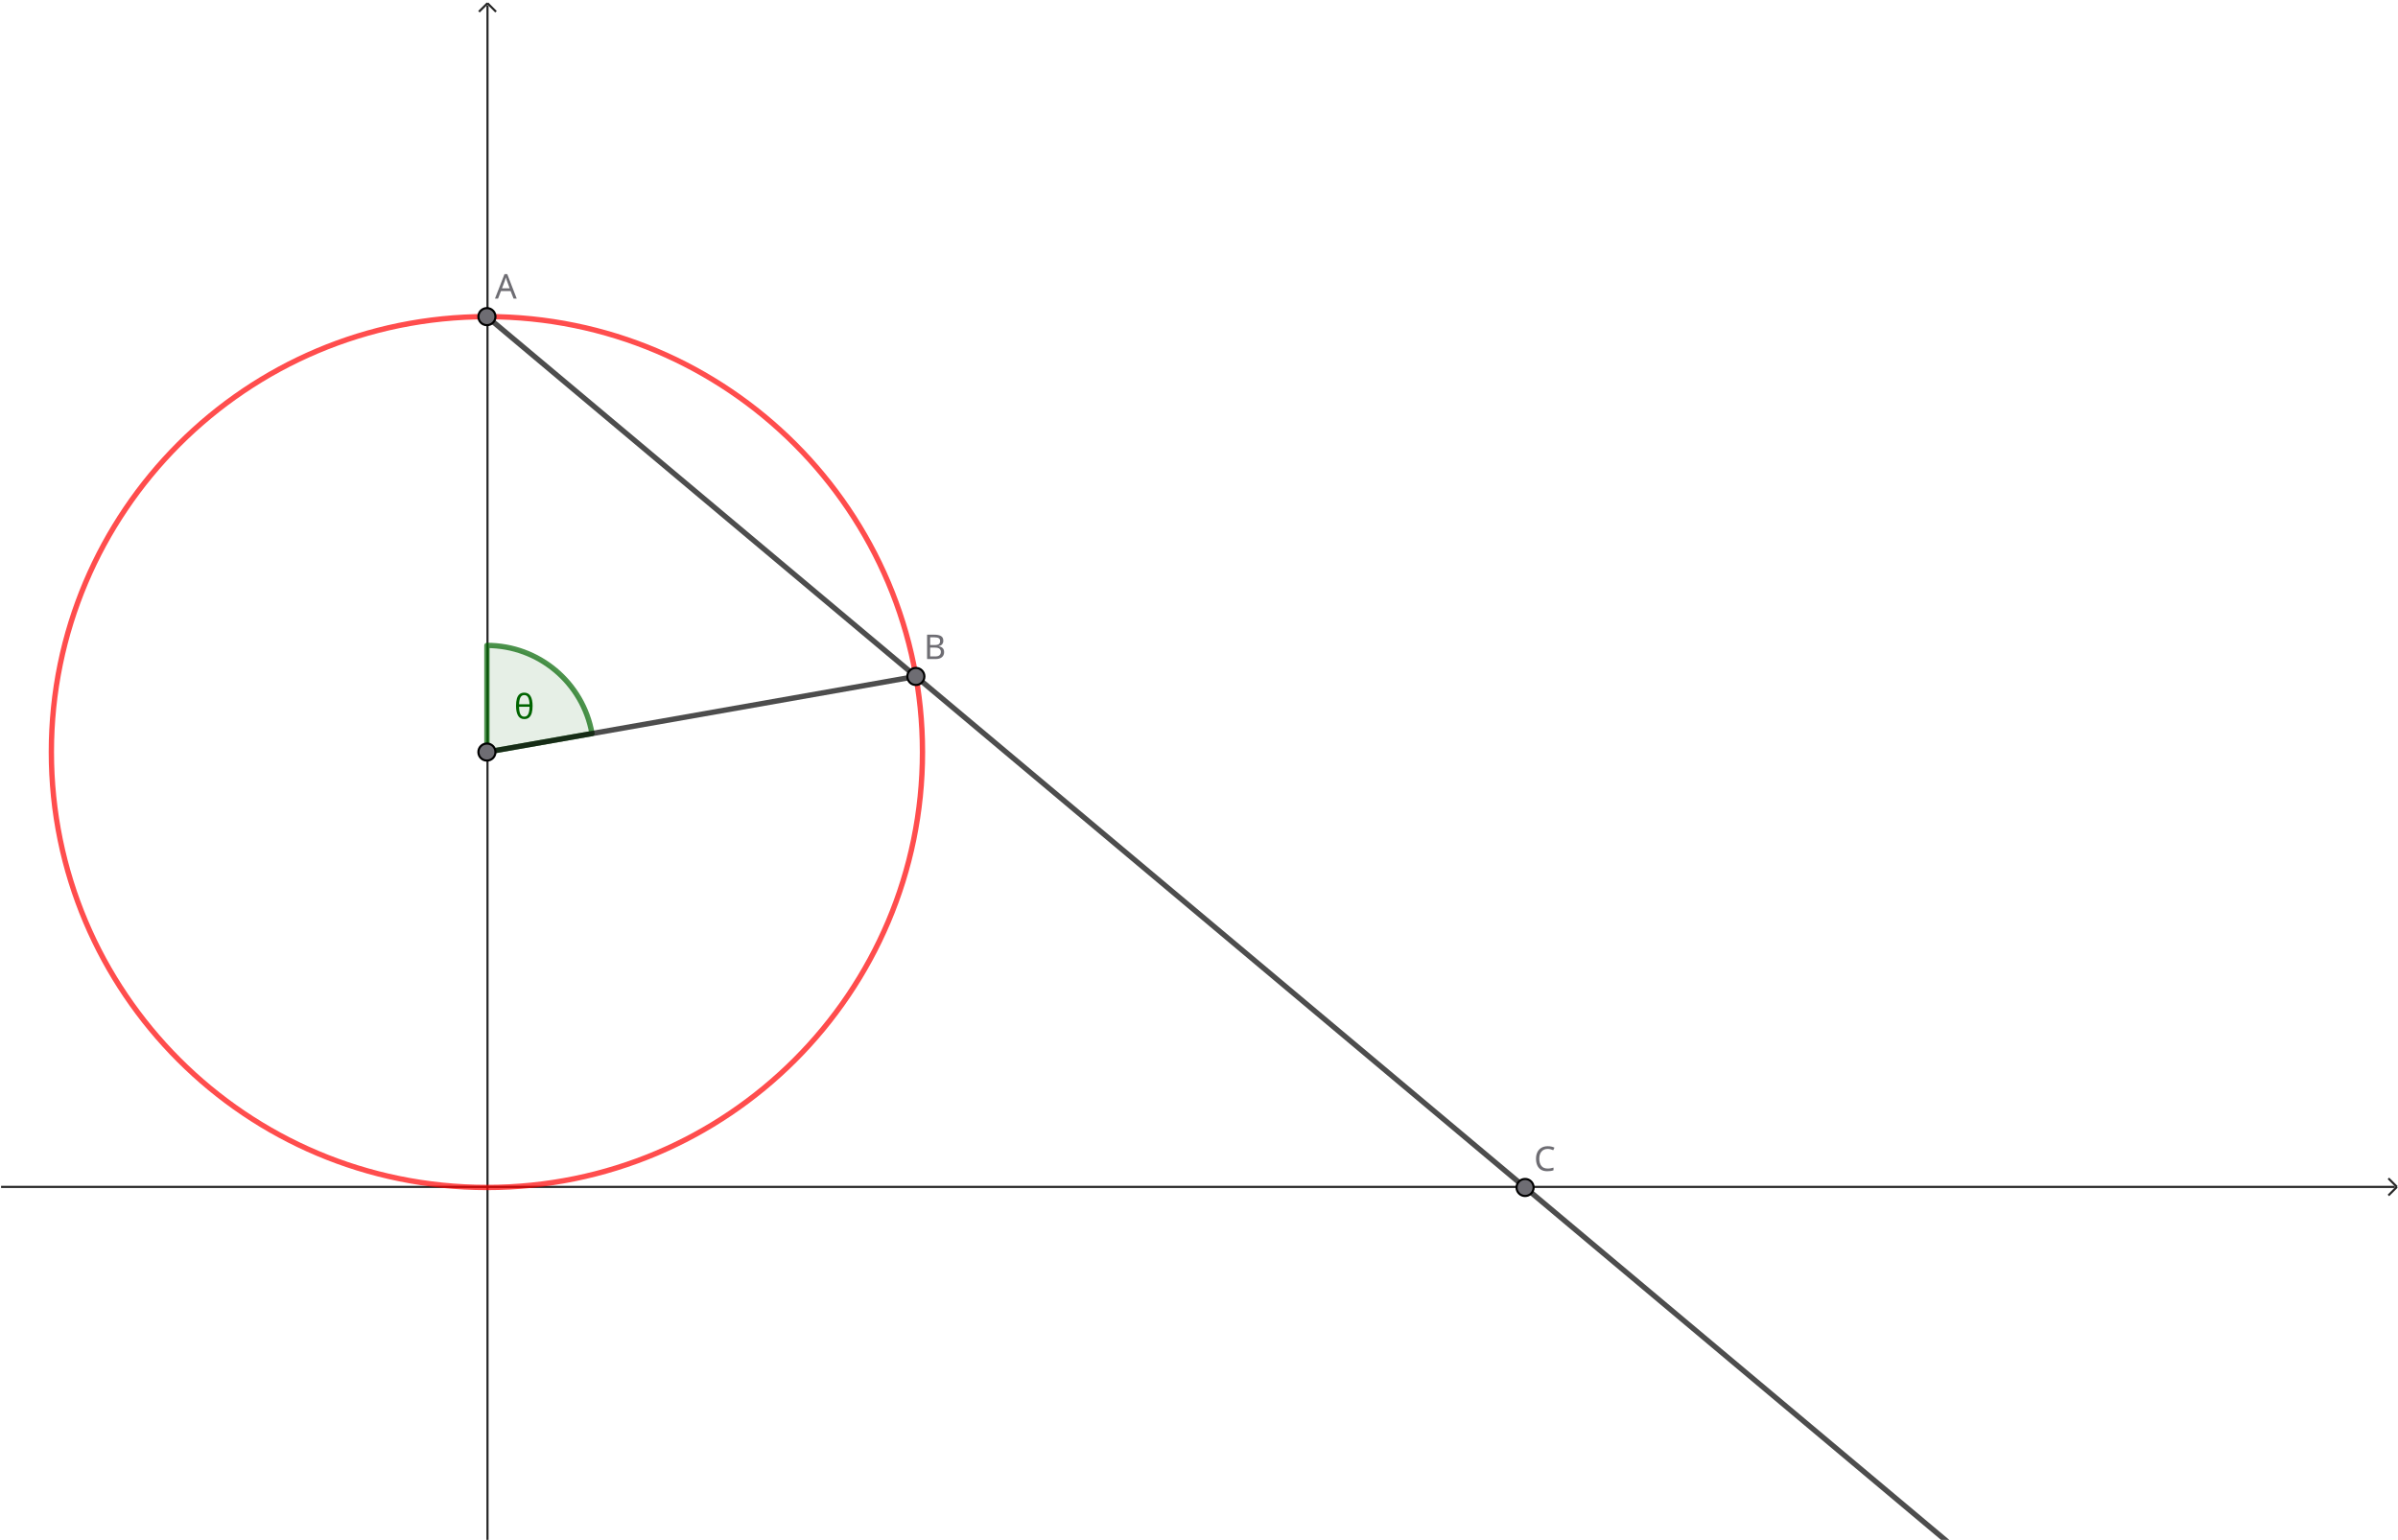
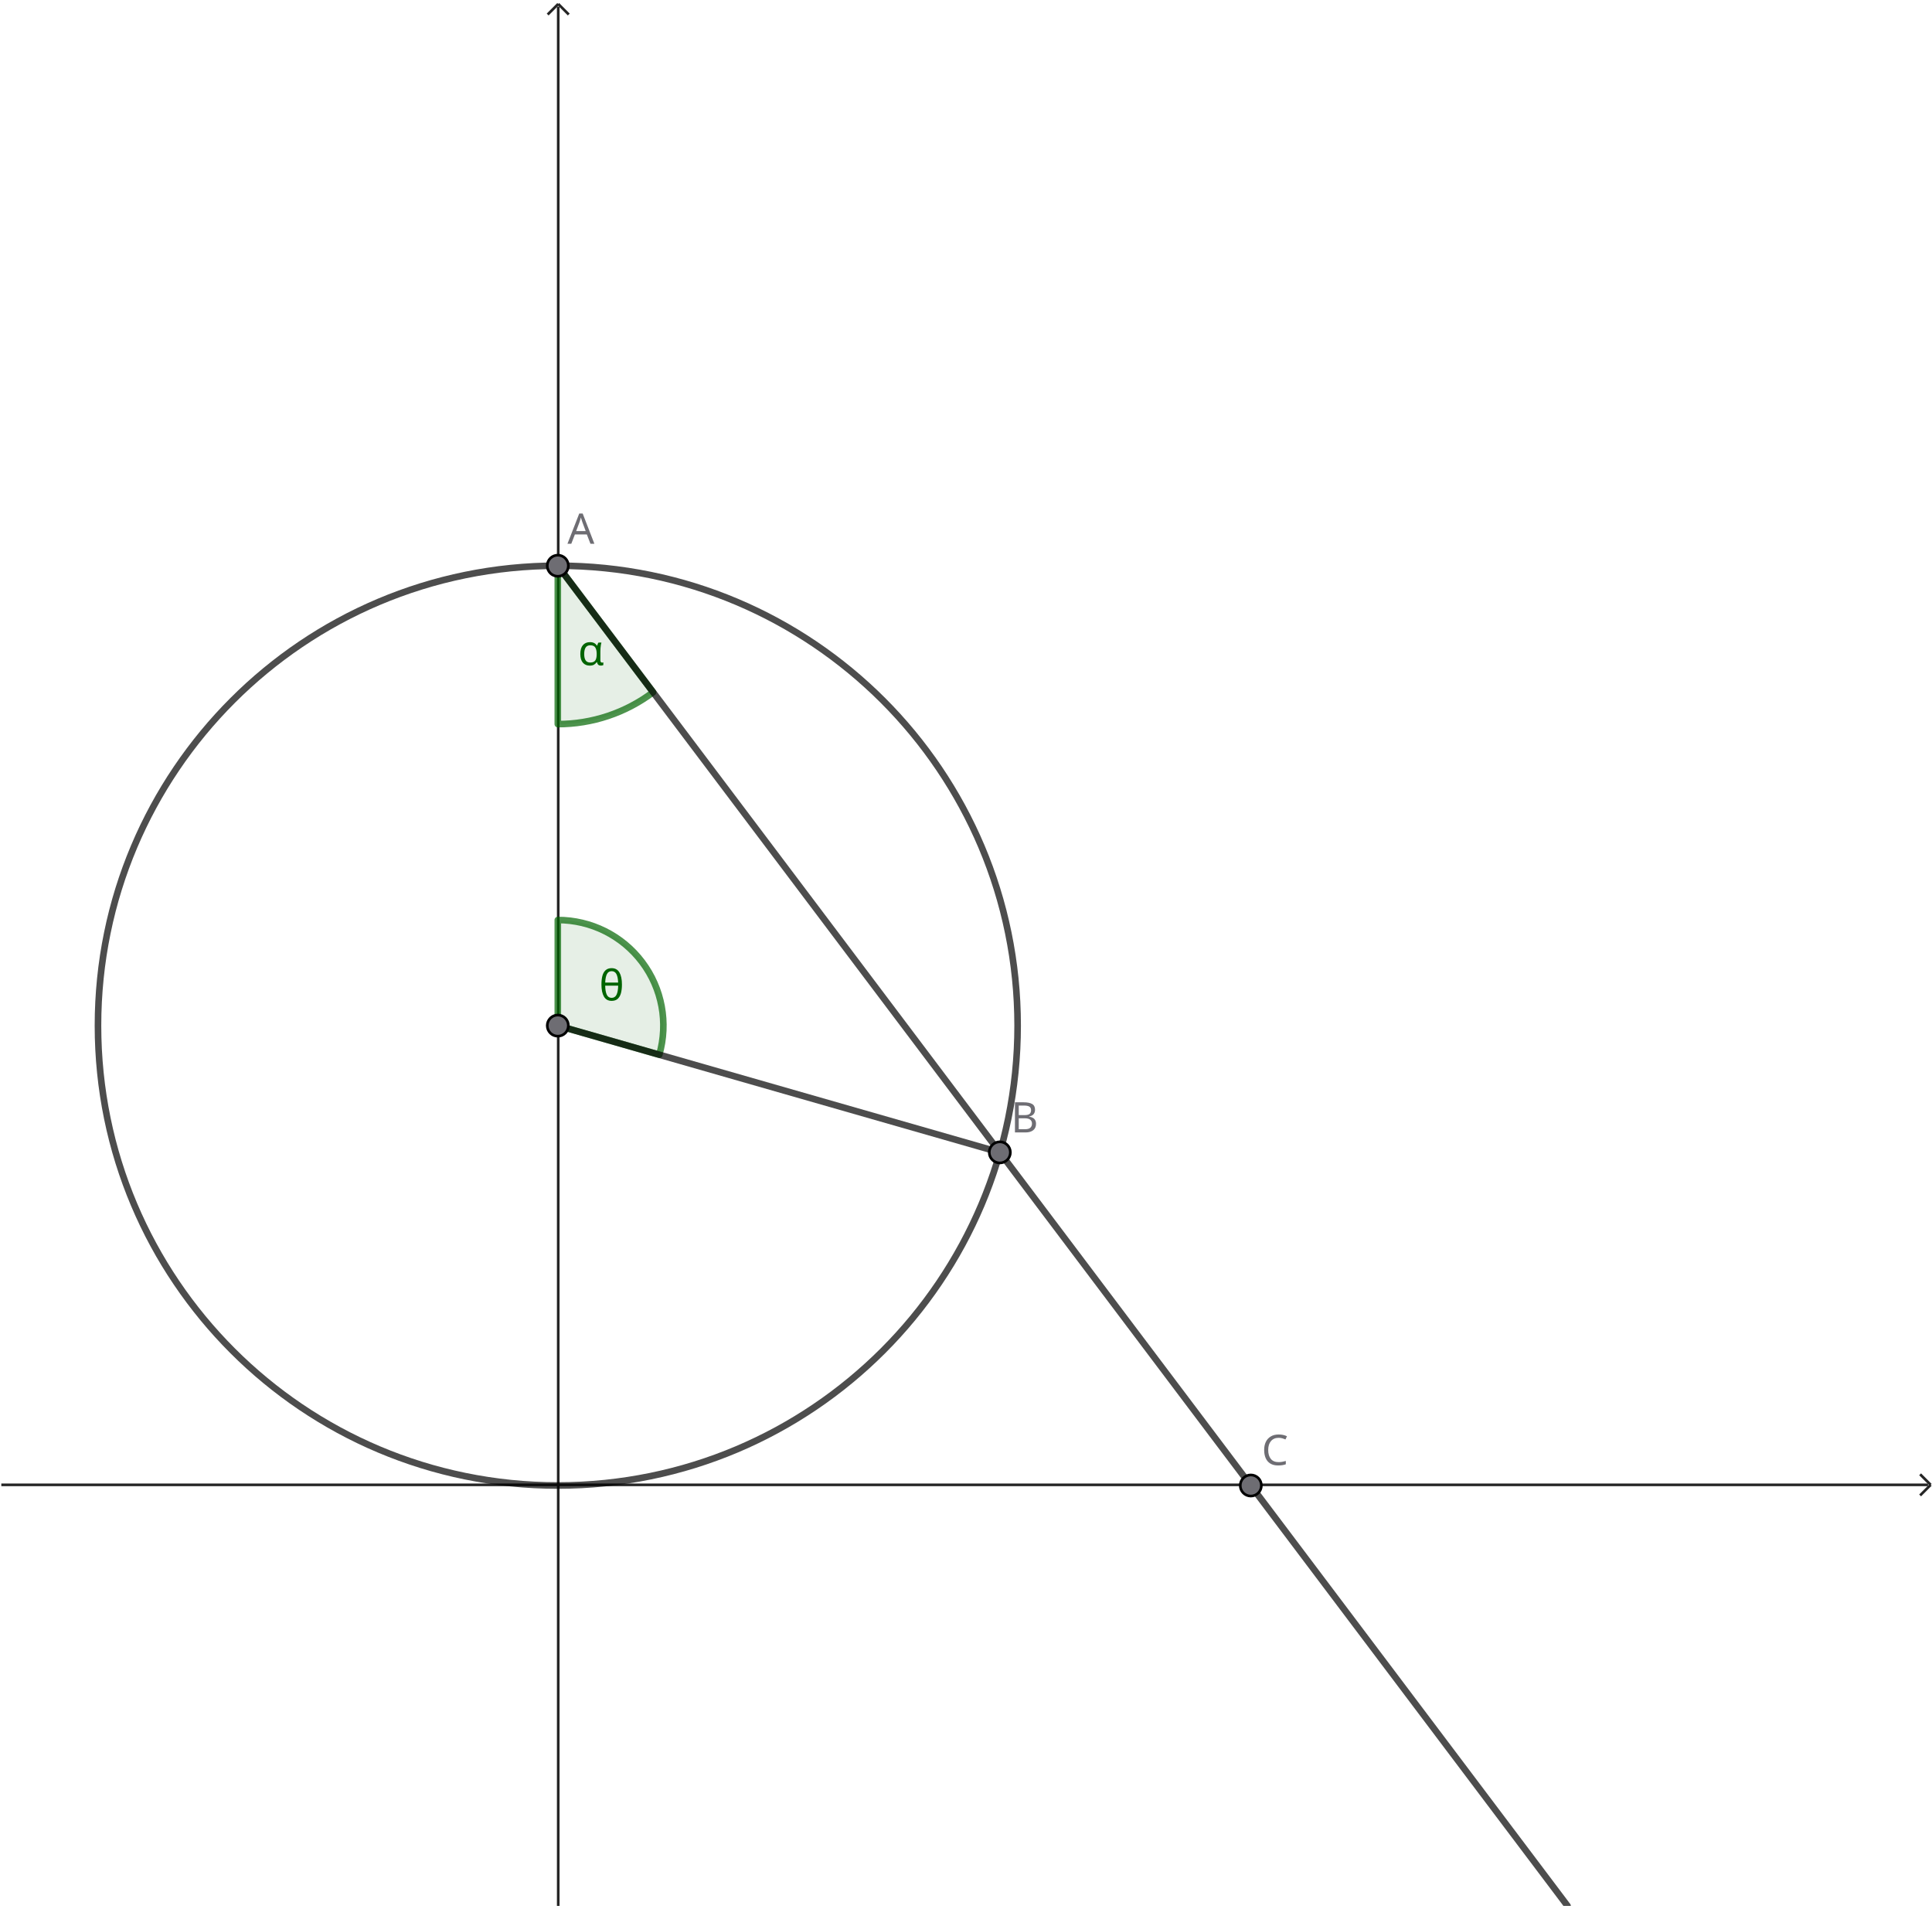
- <svg xmlns="http://www.w3.org/2000/svg" version="1.1" width="1124" height="722">
+ <svg xmlns="http://www.w3.org/2000/svg" version="1.1" width="732" height="722">
  <defs>
-     <clipPath id="pxXhmZvohBNx">
-       <path fill="none" stroke="none" d=" M 0 0 L 1124 0 L 1124 722 L 0 722 L 0 0 Z" />
+     <clipPath id="MlUwopqHUiTm">
+       <path fill="none" stroke="none" d=" M 0 0 L 732 0 L 732 722 L 0 722 L 0 0 Z" />
    </clipPath>
  </defs>
-   <g transform="scale(1,1)" clip-path="url(#pxXhmZvohBNx)">
+   <g transform="scale(1,1)" clip-path="url(#MlUwopqHUiTm)">
    <g>
-       <rect fill="rgb(255,255,255)" stroke="none" x="0" y="0" width="1124" height="722" fill-opacity="1" />
-       <path fill="none" stroke="rgb(37,37,37)" paint-order="fill stroke markers" d=" M 228.5 2.5 L 228.5 722.5" stroke-opacity="1" stroke-miterlimit="10" />
-       <path fill="none" stroke="rgb(37,37,37)" paint-order="fill stroke markers" d=" M 228.5 1.5 L 224.5 5.5" stroke-opacity="1" stroke-miterlimit="10" />
-       <path fill="none" stroke="rgb(37,37,37)" paint-order="fill stroke markers" d=" M 228.5 1.5 L 232.5 5.5" stroke-opacity="1" stroke-miterlimit="10" />
-       <path fill="none" stroke="rgb(37,37,37)" paint-order="fill stroke markers" d=" M 0.5 556.5 L 1122.5 556.5" stroke-opacity="1" stroke-miterlimit="10" />
-       <path fill="none" stroke="rgb(37,37,37)" paint-order="fill stroke markers" d=" M 1123.5 556.5 L 1119.5 552.5" stroke-opacity="1" stroke-miterlimit="10" />
-       <path fill="none" stroke="rgb(37,37,37)" paint-order="fill stroke markers" d=" M 1123.5 556.5 L 1119.5 560.5" stroke-opacity="1" stroke-miterlimit="10" />
-       <path fill="none" stroke="rgb(255,0,0)" paint-order="fill stroke markers" d=" M 432.39 352.616 C 432.39 465.369 340.986 556.773 228.233 556.773 C 115.48 556.773 24.075 465.369 24.075 352.616 C 24.075 239.863 115.48 148.459 228.233 148.459 C 340.986 148.459 432.39 239.863 432.39 352.616 Z" stroke-opacity="0.698" stroke-linecap="round" stroke-linejoin="round" stroke-miterlimit="10" stroke-width="2.5" />
-       <path fill="rgb(0,100,0)" stroke="none" paint-order="stroke fill markers" d=" M 277.473 343.934 C 273.26 320.038 252.497 302.616 228.233 302.616 L 228.233 352.616 Z" fill-opacity="0.098" />
-       <path fill="none" stroke="rgb(0,100,0)" paint-order="fill stroke markers" d=" M 277.473 343.934 C 273.26 320.038 252.497 302.616 228.233 302.616 L 228.233 352.616 Z" stroke-opacity="0.698" stroke-linecap="round" stroke-linejoin="round" stroke-miterlimit="10" stroke-width="2.5" />
-       <text fill="rgb(0,100,0)" stroke="none" font-family="geogebra-sans-serif, sans-serif" font-size="16px" font-style="normal" font-weight="normal" text-decoration="normal" x="241" y="337" text-anchor="start" dominant-baseline="alphabetic" fill-opacity="1">θ</text>
-       <path fill="none" stroke="rgb(0,0,0)" paint-order="fill stroke markers" d=" M 228.233 352.616 L 429.288 317.165" stroke-opacity="0.698" stroke-linecap="round" stroke-linejoin="round" stroke-miterlimit="10" stroke-width="2.5" />
-       <path fill="none" stroke="rgb(0,0,0)" paint-order="fill stroke markers" d=" M 228.233 148.459 L 1124 900.097" stroke-opacity="0.698" stroke-linecap="round" stroke-linejoin="round" stroke-miterlimit="10" stroke-width="2.5" />
-       <path fill="rgb(110,109,115)" stroke="none" paint-order="stroke fill markers" d=" M 232.233 352.616 C 232.233 354.825 230.442 356.616 228.233 356.616 C 226.024 356.616 224.233 354.825 224.233 352.616 C 224.233 350.407 226.024 348.616 228.233 348.616 C 230.442 348.616 232.233 350.407 232.233 352.616 Z" fill-opacity="1" />
-       <path fill="none" stroke="rgb(0,0,0)" paint-order="fill stroke markers" d=" M 232.233 352.616 C 232.233 354.825 230.442 356.616 228.233 356.616 C 226.024 356.616 224.233 354.825 224.233 352.616 C 224.233 350.407 226.024 348.616 228.233 348.616 C 230.442 348.616 232.233 350.407 232.233 352.616 Z" stroke-opacity="1" stroke-linecap="round" stroke-linejoin="round" stroke-miterlimit="10" />
-       <path fill="rgb(110,109,115)" stroke="none" paint-order="stroke fill markers" d=" M 232.233 148.459 C 232.233 150.668 230.442 152.459 228.233 152.459 C 226.024 152.459 224.233 150.668 224.233 148.459 C 224.233 146.25 226.024 144.459 228.233 144.459 C 230.442 144.459 232.233 146.25 232.233 148.459 Z" fill-opacity="1" />
-       <path fill="none" stroke="rgb(0,0,0)" paint-order="fill stroke markers" d=" M 232.233 148.459 C 232.233 150.668 230.442 152.459 228.233 152.459 C 226.024 152.459 224.233 150.668 224.233 148.459 C 224.233 146.25 226.024 144.459 228.233 144.459 C 230.442 144.459 232.233 146.25 232.233 148.459 Z" stroke-opacity="1" stroke-linecap="round" stroke-linejoin="round" stroke-miterlimit="10" />
-       <text fill="rgb(110,109,115)" stroke="none" font-family="geogebra-sans-serif, sans-serif" font-size="16px" font-style="normal" font-weight="normal" text-decoration="normal" x="232" y="140" text-anchor="start" dominant-baseline="alphabetic" fill-opacity="1">A</text>
-       <path fill="rgb(110,109,115)" stroke="none" paint-order="stroke fill markers" d=" M 433.288 317.165 C 433.288 319.374 431.498 321.165 429.288 321.165 C 427.079 321.165 425.288 319.374 425.288 317.165 C 425.288 314.955 427.079 313.165 429.288 313.165 C 431.498 313.165 433.288 314.955 433.288 317.165 Z" fill-opacity="1" />
-       <path fill="none" stroke="rgb(0,0,0)" paint-order="fill stroke markers" d=" M 433.288 317.165 C 433.288 319.374 431.498 321.165 429.288 321.165 C 427.079 321.165 425.288 319.374 425.288 317.165 C 425.288 314.955 427.079 313.165 429.288 313.165 C 431.498 313.165 433.288 314.955 433.288 317.165 Z" stroke-opacity="1" stroke-linecap="round" stroke-linejoin="round" stroke-miterlimit="10" />
-       <text fill="rgb(110,109,115)" stroke="none" font-family="geogebra-sans-serif, sans-serif" font-size="16px" font-style="normal" font-weight="normal" text-decoration="normal" x="433" y="309" text-anchor="start" dominant-baseline="alphabetic" fill-opacity="1">B</text>
-       <path fill="rgb(110,109,115)" stroke="none" paint-order="stroke fill markers" d=" M 718.843 556.773 C 718.843 558.983 717.052 560.773 714.843 560.773 C 712.634 560.773 710.843 558.983 710.843 556.773 C 710.843 554.564 712.634 552.773 714.843 552.773 C 717.052 552.773 718.843 554.564 718.843 556.773 Z" fill-opacity="1" />
-       <path fill="none" stroke="rgb(0,0,0)" paint-order="fill stroke markers" d=" M 718.843 556.773 C 718.843 558.983 717.052 560.773 714.843 560.773 C 712.634 560.773 710.843 558.983 710.843 556.773 C 710.843 554.564 712.634 552.773 714.843 552.773 C 717.052 552.773 718.843 554.564 718.843 556.773 Z" stroke-opacity="1" stroke-linecap="round" stroke-linejoin="round" stroke-miterlimit="10" />
-       <text fill="rgb(110,109,115)" stroke="none" font-family="geogebra-sans-serif, sans-serif" font-size="16px" font-style="normal" font-weight="normal" text-decoration="normal" x="719" y="549" text-anchor="start" dominant-baseline="alphabetic" fill-opacity="1">C</text>
+       <rect fill="rgb(255,255,255)" stroke="none" x="0" y="0" width="732" height="722" fill-opacity="1" />
+       <path fill="none" stroke="rgb(37,37,37)" paint-order="fill stroke markers" d=" M 211.5 2.5 L 211.5 722.5" stroke-opacity="1" stroke-miterlimit="10" />
+       <path fill="none" stroke="rgb(37,37,37)" paint-order="fill stroke markers" d=" M 211.5 1.5 L 207.5 5.5" stroke-opacity="1" stroke-miterlimit="10" />
+       <path fill="none" stroke="rgb(37,37,37)" paint-order="fill stroke markers" d=" M 211.5 1.5 L 215.5 5.5" stroke-opacity="1" stroke-miterlimit="10" />
+       <path fill="none" stroke="rgb(37,37,37)" paint-order="fill stroke markers" d=" M 0.5 562.5 L 730.5 562.5" stroke-opacity="1" stroke-miterlimit="10" />
+       <path fill="none" stroke="rgb(37,37,37)" paint-order="fill stroke markers" d=" M 731.5 562.5 L 727.5 558.5" stroke-opacity="1" stroke-miterlimit="10" />
+       <path fill="none" stroke="rgb(37,37,37)" paint-order="fill stroke markers" d=" M 731.5 562.5 L 727.5 566.5" stroke-opacity="1" stroke-miterlimit="10" />
+       <path fill="none" stroke="rgb(0,0,0)" paint-order="fill stroke markers" d=" M 385.562 388.531 C 385.562 484.75 307.561 562.751 211.342 562.751 C 115.123 562.751 37.121 484.75 37.121 388.531 C 37.121 292.312 115.123 214.311 211.342 214.311 C 307.561 214.311 385.562 292.312 385.562 388.531 Z" stroke-opacity="0.698" stroke-linecap="round" stroke-linejoin="round" stroke-miterlimit="10" stroke-width="2.5" />
+       <path fill="rgb(0,100,0)" stroke="none" paint-order="stroke fill markers" d=" M 249.792 399.557 C 253.254 387.485 250.845 374.488 243.287 364.458 C 235.73 354.429 223.9 348.531 211.342 348.531 L 211.342 388.531 Z" fill-opacity="0.098" />
+       <path fill="none" stroke="rgb(0,100,0)" paint-order="fill stroke markers" d=" M 249.792 399.557 C 253.254 387.485 250.845 374.488 243.287 364.458 C 235.73 354.429 223.9 348.531 211.342 348.531 L 211.342 388.531 Z" stroke-opacity="0.698" stroke-linecap="round" stroke-linejoin="round" stroke-miterlimit="10" stroke-width="2.5" />
+       <text fill="rgb(0,100,0)" stroke="none" font-family="geogebra-sans-serif, sans-serif" font-size="16px" font-style="normal" font-weight="normal" text-decoration="normal" x="227" y="379" text-anchor="start" dominant-baseline="alphabetic" fill-opacity="1">θ</text>
+       <path fill="rgb(0,100,0)" stroke="none" paint-order="stroke fill markers" d=" M 211.342 274.311 C 224.371 274.311 237.046 270.07 247.451 262.229 L 211.342 214.311 Z" fill-opacity="0.098" />
+       <path fill="none" stroke="rgb(0,100,0)" paint-order="fill stroke markers" d=" M 211.342 274.311 C 224.371 274.311 237.046 270.07 247.451 262.229 L 211.342 214.311 Z" stroke-opacity="0.698" stroke-linecap="round" stroke-linejoin="round" stroke-miterlimit="10" stroke-width="2.5" />
+       <text fill="rgb(0,100,0)" stroke="none" font-family="geogebra-sans-serif, sans-serif" font-size="16px" font-style="normal" font-weight="normal" text-decoration="normal" x="219" y="252" text-anchor="start" dominant-baseline="alphabetic" fill-opacity="1">α</text>
+       <path fill="none" stroke="rgb(0,0,0)" paint-order="fill stroke markers" d=" M 211.342 214.311 L 593.913 722" stroke-opacity="0.698" stroke-linecap="round" stroke-linejoin="round" stroke-miterlimit="10" stroke-width="2.5" />
+       <path fill="none" stroke="rgb(0,0,0)" paint-order="fill stroke markers" d=" M 211.342 388.531 L 378.813 436.553" stroke-opacity="0.698" stroke-linecap="round" stroke-linejoin="round" stroke-miterlimit="10" stroke-width="2.5" />
+       <path fill="rgb(110,109,115)" stroke="none" paint-order="stroke fill markers" d=" M 215.342 388.531 C 215.342 390.74 213.551 392.531 211.342 392.531 C 209.133 392.531 207.342 390.74 207.342 388.531 C 207.342 386.322 209.133 384.531 211.342 384.531 C 213.551 384.531 215.342 386.322 215.342 388.531 Z" fill-opacity="1" />
+       <path fill="none" stroke="rgb(0,0,0)" paint-order="fill stroke markers" d=" M 215.342 388.531 C 215.342 390.74 213.551 392.531 211.342 392.531 C 209.133 392.531 207.342 390.74 207.342 388.531 C 207.342 386.322 209.133 384.531 211.342 384.531 C 213.551 384.531 215.342 386.322 215.342 388.531 Z" stroke-opacity="1" stroke-linecap="round" stroke-linejoin="round" stroke-miterlimit="10" />
+       <path fill="rgb(110,109,115)" stroke="none" paint-order="stroke fill markers" d=" M 215.342 214.311 C 215.342 216.52 213.551 218.311 211.342 218.311 C 209.133 218.311 207.342 216.52 207.342 214.311 C 207.342 212.101 209.133 210.311 211.342 210.311 C 213.551 210.311 215.342 212.101 215.342 214.311 Z" fill-opacity="1" />
+       <path fill="none" stroke="rgb(0,0,0)" paint-order="fill stroke markers" d=" M 215.342 214.311 C 215.342 216.52 213.551 218.311 211.342 218.311 C 209.133 218.311 207.342 216.52 207.342 214.311 C 207.342 212.101 209.133 210.311 211.342 210.311 C 213.551 210.311 215.342 212.101 215.342 214.311 Z" stroke-opacity="1" stroke-linecap="round" stroke-linejoin="round" stroke-miterlimit="10" />
+       <text fill="rgb(110,109,115)" stroke="none" font-family="geogebra-sans-serif, sans-serif" font-size="16px" font-style="normal" font-weight="normal" text-decoration="normal" x="215" y="206" text-anchor="start" dominant-baseline="alphabetic" fill-opacity="1">A</text>
+       <path fill="rgb(110,109,115)" stroke="none" paint-order="stroke fill markers" d=" M 382.813 436.553 C 382.813 438.762 381.022 440.553 378.813 440.553 C 376.604 440.553 374.813 438.762 374.813 436.553 C 374.813 434.344 376.604 432.553 378.813 432.553 C 381.022 432.553 382.813 434.344 382.813 436.553 Z" fill-opacity="1" />
+       <path fill="none" stroke="rgb(0,0,0)" paint-order="fill stroke markers" d=" M 382.813 436.553 C 382.813 438.762 381.022 440.553 378.813 440.553 C 376.604 440.553 374.813 438.762 374.813 436.553 C 374.813 434.344 376.604 432.553 378.813 432.553 C 381.022 432.553 382.813 434.344 382.813 436.553 Z" stroke-opacity="1" stroke-linecap="round" stroke-linejoin="round" stroke-miterlimit="10" />
+       <text fill="rgb(110,109,115)" stroke="none" font-family="geogebra-sans-serif, sans-serif" font-size="16px" font-style="normal" font-weight="normal" text-decoration="normal" x="383" y="429" text-anchor="start" dominant-baseline="alphabetic" fill-opacity="1">B</text>
+       <path fill="rgb(110,109,115)" stroke="none" paint-order="stroke fill markers" d=" M 477.911 562.751 C 477.911 564.961 476.12 566.751 473.911 566.751 C 471.702 566.751 469.911 564.961 469.911 562.751 C 469.911 560.542 471.702 558.751 473.911 558.751 C 476.12 558.751 477.911 560.542 477.911 562.751 Z" fill-opacity="1" />
+       <path fill="none" stroke="rgb(0,0,0)" paint-order="fill stroke markers" d=" M 477.911 562.751 C 477.911 564.961 476.12 566.751 473.911 566.751 C 471.702 566.751 469.911 564.961 469.911 562.751 C 469.911 560.542 471.702 558.751 473.911 558.751 C 476.12 558.751 477.911 560.542 477.911 562.751 Z" stroke-opacity="1" stroke-linecap="round" stroke-linejoin="round" stroke-miterlimit="10" />
+       <text fill="rgb(110,109,115)" stroke="none" font-family="geogebra-sans-serif, sans-serif" font-size="16px" font-style="normal" font-weight="normal" text-decoration="normal" x="478" y="555" text-anchor="start" dominant-baseline="alphabetic" fill-opacity="1">C</text>
    </g>
  </g>
</svg>
